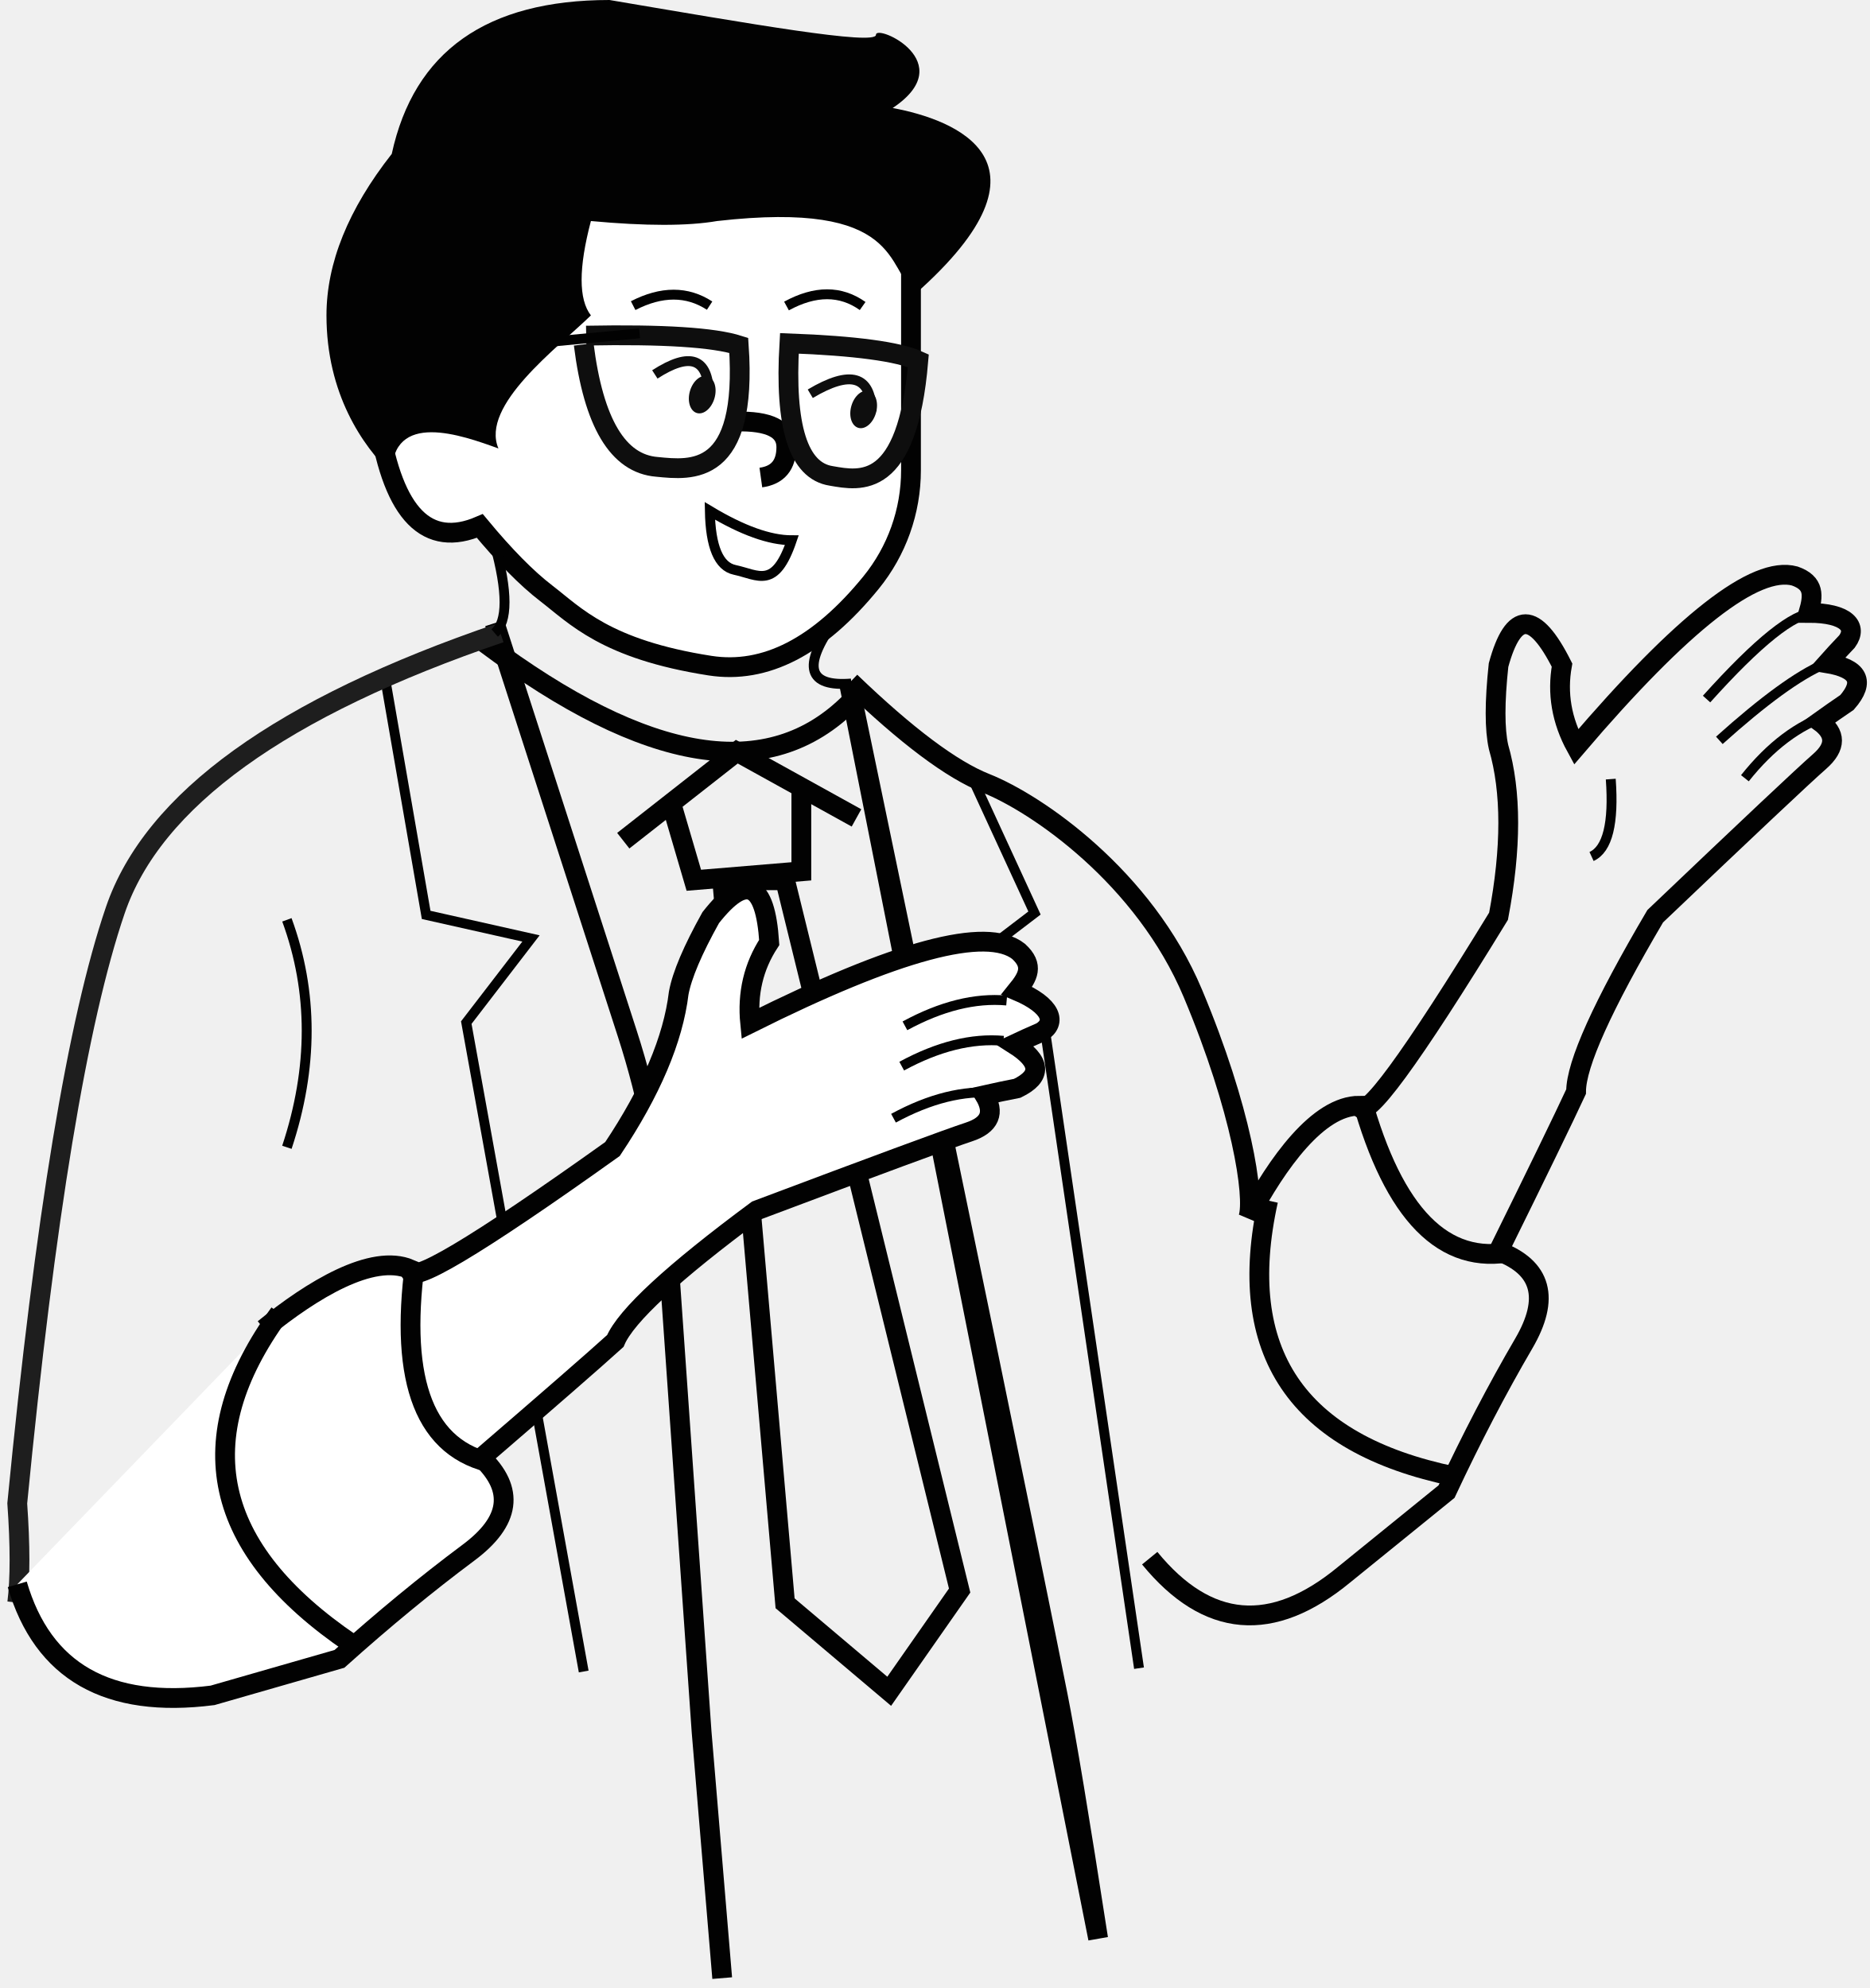
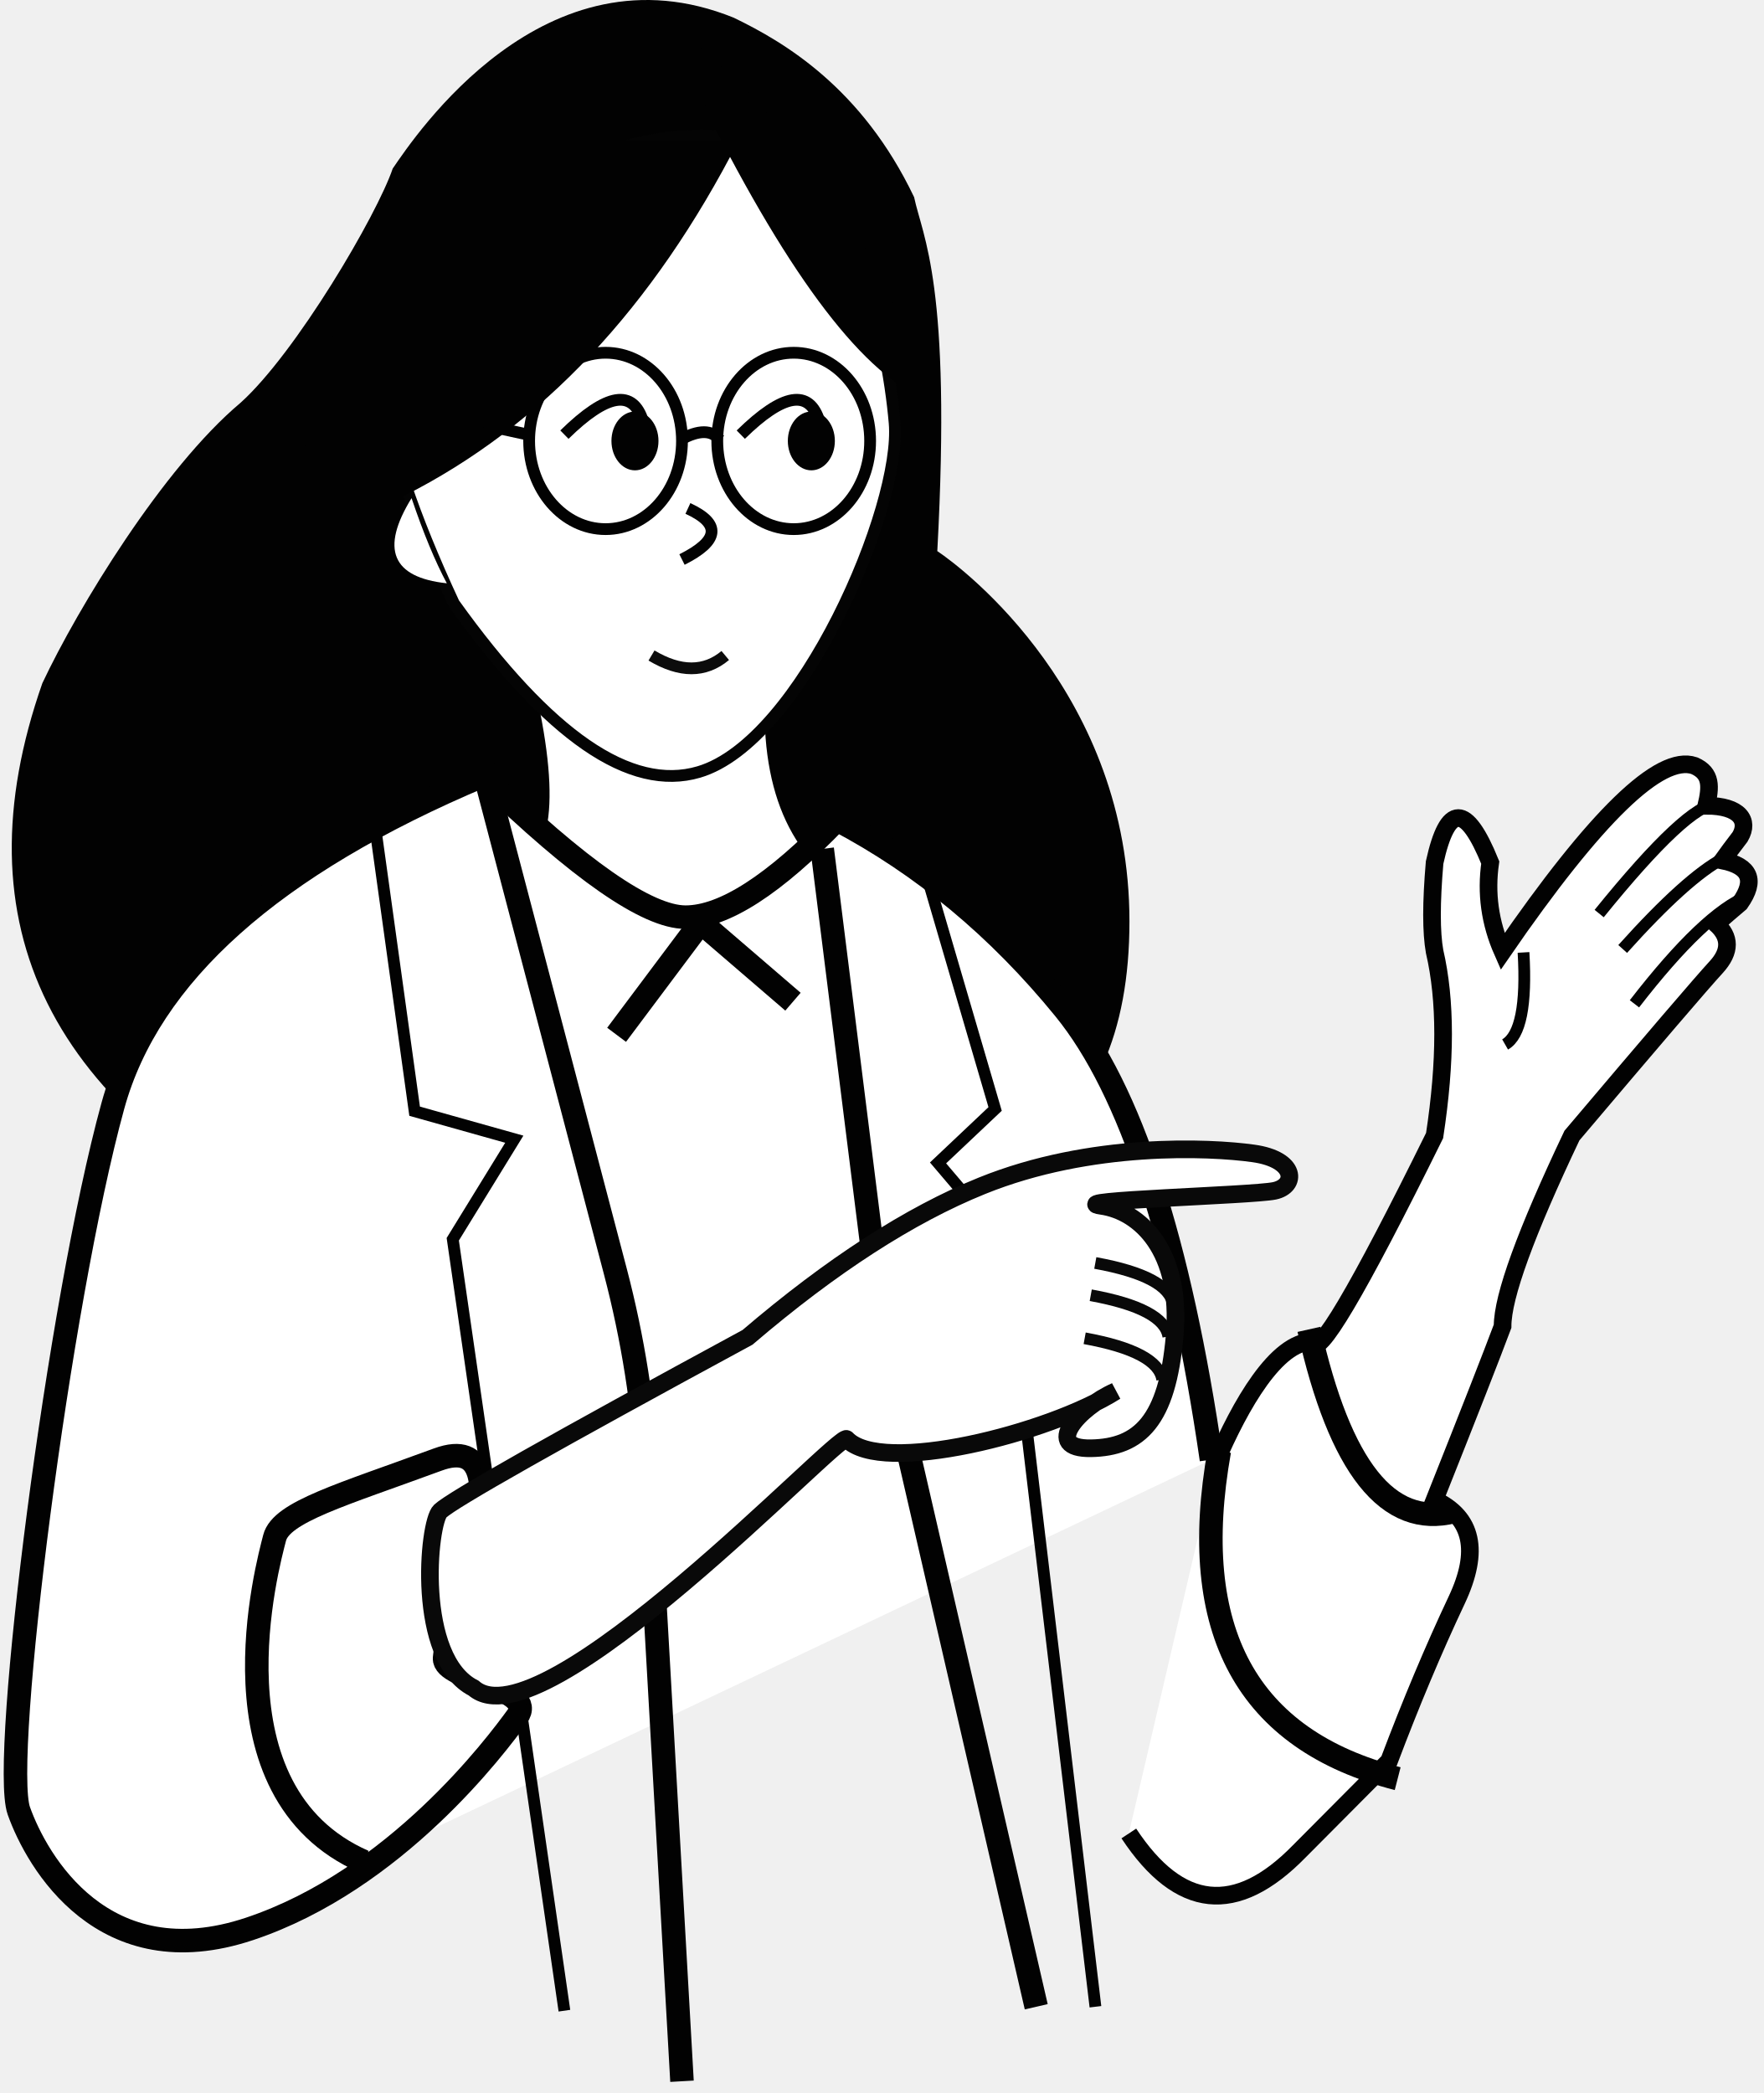
- <svg xmlns="http://www.w3.org/2000/svg" width="189px" height="201px" viewBox="0 0 189 201" version="1.1">
+ <svg xmlns="http://www.w3.org/2000/svg" width="150px" height="178px" viewBox="0 0 150 178" version="1.1">
  <g id="Page-1" stroke="none" stroke-width="1" fill="none" fill-rule="evenodd">
-     <g id="信任博弈5-copy" transform="translate(-475, -85)" fill-rule="nonzero">
-       <g id="分组-10-copy" transform="translate(474, 85)">
-         <g id="分组-5" transform="translate(34, 0)">
-           <path d="M59.083,27.419 L59.083,47.546 C59.083,51.689 57.654,55.705 55.037,58.917 C49.774,65.375 44.349,68.17 38.763,67.3 C28.219,65.658 25.147,62.238 22.206,59.981 C20.245,58.477 18.011,56.209 15.501,53.178 C10.179,55.464 6.782,52.021 5.31,42.847 C3.839,33.674 13.674,22.405 34.815,9.039 L59.083,19.507 L59.083,27.419 Z" id="路径-77" stroke="#020202" stroke-width="2" fill="#FFFFFF" />
-           <path d="M6.598,15.562 C8.854,5.187 16.19,1.0752099e-15 28.607,0 C42.712,2.392 55.545,4.639 55.545,3.516 C55.545,2.392 64.176,6.278 57.233,10.92 C63.511,12.095 74.654,16.289 59.555,29.684 C56.523,27.101 58.229,20.217 39.484,22.348 C36.515,22.861 32.263,22.861 26.729,22.348 C25.477,27.094 25.477,30.274 26.729,31.889 C23.343,35.185 15.531,40.989 17.382,45.343 C13.654,43.986 6.598,41.469 6.598,47.925 C3.644,45.063 6.79626247e-16,39.814 0,31.889 C0,26.605 2.199,21.162 6.598,15.562 Z" id="路径-29" fill="#020202" />
-           <path d="M31,30.902 C33.876,29.421 36.452,29.421 38.728,30.902" id="路径-67" stroke="#020202" />
-           <path d="M46.5,30.94 C49.4,29.357 51.966,29.357 54.197,30.94" id="路径-73" stroke="#020202" />
-           <path d="" id="路径-74" stroke="#979797" />
-           <path d="M41.333,42.621 C44.766,42.528 46.482,43.389 46.482,45.204 C46.482,47.019 45.624,48.045 43.908,48.283" id="路径-75" stroke="#020202" stroke-width="2" />
-           <path d="M38.75,51.654 C42.048,53.633 44.81,54.622 47.035,54.622 C45.334,59.63 43.664,58.133 41.259,57.617 C39.655,57.273 38.819,55.285 38.75,51.654 Z" id="路径-76" stroke="#020202" fill="#FFFFFF" />
-           <path d="M52.958,68.939 C58.648,74.412 63.21,77.829 66.643,79.191 C71.793,81.234 82.639,88.674 87.57,100.425 C92.502,112.175 93.859,121.004 93.181,123.113 C96.095,117.614 100.24,111.794 104.404,111.794 C104.861,113.603 109.551,107.217 118.473,92.637 C119.78,85.752 119.78,80.047 118.473,75.524 C118.074,73.734 118.074,70.975 118.473,67.247 C119.976,61.729 122.115,61.729 124.889,67.247 C124.377,70.099 124.851,72.858 126.311,75.524 C137.069,62.915 144.438,57.154 148.418,58.239 C150.425,58.947 150.309,60.202 149.803,61.965 C153.696,61.965 154.781,63.374 153.696,64.859 C152.891,65.706 152.214,66.437 151.666,67.054 C154.864,67.585 155.541,68.907 153.696,71.021 C152.778,71.644 151.856,72.287 150.93,72.95 C152.605,74.17 152.605,75.516 150.93,76.986 C149.255,78.456 143.715,83.673 134.309,92.637 C128.977,101.697 126.311,107.608 126.311,110.371 C125.094,113 122.481,118.378 118.473,126.506 C122.843,128.153 123.692,131.265 121.019,135.842 C118.346,140.418 115.745,145.408 113.216,150.812 L102.86,159.211 C95.586,165.214 89.037,164.658 83.214,157.543" id="路径-83" stroke="#020202" stroke-width="2" />
-           <path d="M139.5,70.679 C144.709,64.882 148.327,61.984 150.353,61.984" id="路径-84" stroke="#020202" />
-           <path d="M140.792,74.855 C145.278,70.821 148.811,68.252 151.39,67.15" id="路径-85" stroke="#020202" />
-           <path d="M143.375,78.685 C145.971,75.422 148.79,73.299 151.832,72.315" id="路径-86" stroke="#020202" />
-           <path d="M129.816,78.772 C130.139,83.243 129.492,85.852 127.875,86.597" id="路径-87" stroke="#020202" />
-           <path d="M104.625,111.055 C107.881,122.814 112.967,127.979 119.883,126.551" id="路径-88" stroke="#020202" stroke-width="2" />
-           <path d="M95.181,121.386 C91.8,136.678 98.061,145.972 113.965,149.267" id="路径-89" stroke="#020202" stroke-width="2" />
-           <g id="分组-6" transform="translate(42.65499, 40.22538) rotate(16) translate(-42.65499, -40.22538) translate(25.15499, 30.22538)">
-             <ellipse id="椭圆形" fill="#0E0E0E" cx="12.917" cy="10.976" rx="1.292" ry="1.937" />
-             <ellipse id="椭圆形-copy-9" fill="#0E0E0E" cx="29.016" cy="7.917" rx="1.292" ry="1.937" />
-             <path d="M9.09494702e-13,9.391 C3.145,16.753 6.657,20.042 10.536,19.256 C13.957,18.626 19.654,17.73 15.095,5.17 C12.451,5.088 7.419,6.189 9.09494702e-13,8.473" id="路径-11" stroke="#0E0E0E" stroke-width="2" />
-             <path d="M28.464,15.125 C31.352,14.505 36.162,13.627 32.258,1.028 C30.024,0.937 25.776,2.022 19.516,4.285 C22.206,12.285 25.189,15.898 28.464,15.125 Z" id="路径-11-copy" stroke="#0E0E0E" stroke-width="2" transform="translate(26.62, 8.124703) rotate(6) translate(-26.62, -8.124703) " />
-             <path d="M7.75,10.331 C10.544,7.135 12.475,7.258 13.544,10.702" id="路径-13" stroke="#0E0E0E" />
-             <path d="M23.391,7.88 C26.628,4.437 28.78,4.437 29.849,7.88" id="路径-13-copy" stroke="#0E0E0E" />
+     <g id="公地悲剧2" transform="translate(-467, -85)" fill-rule="nonzero">
+       <g id="分组" transform="translate(468, 85)">
+         <path d="M26.026,105.285 C3.19,94.422 -4.619,78.695 2.602,58.104 C5.631,51.663 12.877,39.775 19.452,34.258 C24.17,30.021 31.064,18.273 32.397,14.337 C34.294,11.564 45.314,-5.007 61.397,1.504 C65.666,3.565 72.295,7.446 76.741,16.77 C77.454,20.155 79.944,24.129 78.712,46.869 C81.06,48.436 95.053,59.131 95.053,78.355 C95.053,97.58 82.851,104.381 60.827,102.745 C46.145,101.654 34.545,102.501 26.026,105.285 Z" id="路径-102" fill="#020202" />
+         <path d="M43,52.768 C46.329,64.259 46.623,71.158 43.88,73.466 C41.138,75.774 49.688,79.25 69.531,83.893 L68.912,74.1 C64.405,69.845 63.012,62.734 64.735,52.768 C66.457,42.802 59.212,42.802 43,52.768 Z" id="路径-119" fill="#FFFFFF" />
+         <path d="M37.6,51.317 C45.674,62.589 52.618,67.368 58.43,65.654 C67.149,63.084 75.696,43.061 75.083,35.974 C74.47,28.886 71.297,12.311 60.19,11.578 C49.083,10.844 40.814,18.256 34,23.571 C29.457,27.114 30.657,36.363 37.6,51.317 Z" id="路径-107" stroke="#040404" fill="#FFFFFF" />
+         <path d="M61.833,11.92 C54.531,26.191 45.048,36.272 33.385,42.163 C21.721,48.054 22.019,37.973 34.277,11.92 L61.833,11.92 Z" id="路径-108" fill="#020202" />
+         <g id="裁判-copy-2" transform="translate(0, 47)">
+           <g id="分组-10-copy-4">
+             <g id="分组-5">
+               <path d="" id="路径-74" stroke="#979797" />
+               <path d="M102.028,77.13 C99.313,58.472 95.147,45.696 89.53,38.802 C83.913,31.908 77.459,26.544 70.168,22.709 C64.848,28.236 60.559,31 57.303,31 C54.046,31 48.288,26.995 40.028,18.984 C22.152,26.526 11.677,35.875 8.603,47.03 C3.992,63.762 -0.935,102.678 0.601,107 C2.137,111.322 7.791,121.191 20.215,117.045 C32.64,112.899 41.208,101.428 42.973,99 C44.738,96.572 37.181,95.915 36.821,94.196 C36.462,92.476 44.374,74.126 36.224,77.13 C28.074,80.133 22.921,81.577 22.354,83.789 C21.787,86 16.44,105.396 29.944,111.322" id="路径-79" stroke="#020202" stroke-width="2" fill="#FFFFFF" />
+               <path d="M102.351,77.443 C104.5,72.414 107.557,67.092 110.628,67.092 C110.966,68.746 114.425,62.907 121.005,49.574 C121.969,43.277 121.969,38.061 121.005,33.924 C120.711,32.288 120.711,29.765 121.005,26.355 C122.114,21.309 123.691,21.309 125.737,26.355 C125.36,28.964 125.709,31.487 126.786,33.924 C134.72,22.394 140.155,17.125 143.091,18.118 C144.571,18.765 144.486,19.913 144.113,21.525 C146.984,21.525 147.784,22.814 146.984,24.172 C146.39,24.946 145.891,25.615 145.487,26.179 C147.845,26.664 148.344,27.874 146.984,29.807 C146.307,30.376 145.627,30.964 144.944,31.571 C146.18,32.686 146.18,33.917 144.944,35.261 C143.709,36.605 139.622,41.376 132.685,49.574 C128.752,57.858 126.786,63.264 126.786,65.791 C125.889,68.195 123.962,73.113 121.005,80.546 C124.229,82.052 124.855,84.898 122.883,89.083 C120.911,93.268 118.993,97.831 117.128,102.773 L109.49,110.453 C104.125,115.943 99.295,115.434 95,108.928" id="路径-83" stroke="#020202" stroke-width="1.5" fill="#FFFFFF" />
+               <path d="M135,30.694 C140.031,24.479 143.364,21.371 145,21.371" id="路径-84" stroke="#020202" />
+               <path d="M137,33.706 C140.623,29.671 143.476,27.103 145.558,26" id="路径-85" stroke="#020202" />
+               <path d="M138,38.37 C141.965,33.245 145.176,30.192 147.632,29.208" id="路径-86" stroke="#020202" />
+               <path d="M128.567,34 C128.828,38.472 128.306,41.08 127,41.826" id="路径-87" stroke="#020202" />
+               <path d="M110.323,66.055 C112.952,77.814 117.059,82.979 122.643,81.551" id="路径-88" stroke="#020202" stroke-width="2" />
+               <path d="M102.697,76.386 C99.967,91.678 105.022,100.972 117.864,104.267" id="路径-89" stroke="#020202" stroke-width="2" />
+             </g>
+             <polyline id="路径-96" stroke="#020202" points="31 24 34.261 47.503 42.738 49.884 37.505 58.393 47 124" />
+             <polyline id="路径-96-copy" stroke="#020202" transform="translate(85.06232, 75.81327) scale(-1, 1) rotate(19) translate(-85.06232, -75.81327) " points="76.194 28.257 77.139 48.399 83.222 51.156 80.052 59.26 93.93 123.369" />
+             <path d="M40,18 L51.328,61.116 C52.821,66.8 53.741,72.619 54.074,78.487 L57,130" id="路径-98" stroke="#020202" stroke-width="2" />
+             <path d="M63.782,26.433 L76.904,62.775 C77.919,65.586 78.79,68.447 79.514,71.346 L92.267,122.431" id="路径-98-copy" stroke="#020202" stroke-width="2" transform="translate(78.02457, 74.43206) scale(-1, 1) rotate(27) translate(-78.02457, -74.43206) " />
+             <polyline id="路径-104" stroke="#020202" stroke-width="2" points="51.438 41.006 58.598 31.446 66.438 38.19" />
          </g>
-           <path d="M20.667,34.741 L31.648,33.7" id="路径-92" stroke="#020202" />
+           <g id="分组-8" transform="translate(31, 30)" stroke="#090909">
+             <path d="M29.806,40.2 C33.99,31.795 38.432,25.242 43.129,20.54 C50.175,13.489 59.663,9.97 63.29,8.995 C66.917,8.019 67.8,10.108 66.178,11.229 C64.556,12.35 49.922,19.013 53.127,18.152 C56.331,17.29 60.935,18.972 63.188,25.88 C65.44,32.787 64.159,35.792 60.378,37.473 C56.596,39.153 58.001,34.759 60.411,32.194 C56.623,37.668 44.899,46.598 40.943,44.869 C40.134,44.516 27.41,79.176 20.016,76.761 C14.476,76.372 10.944,65.308 11.525,64.012 C12.119,62.687 18.212,54.75 29.806,40.2 Z" id="路径-24" stroke-width="1.5" fill="#FFFFFF" transform="translate(39.21037, 42.812) rotate(23) translate(-39.21037, -42.812) " />
+             <path d="M60.937,30.886 C65.164,31.058 67.505,31.913 67.963,33.452" id="路径-81" transform="translate(64.44991, 32.16901) rotate(8) translate(-64.44991, -32.16901) " />
+             <path d="M60.549,33.631 C64.775,33.802 67.117,34.657 67.575,36.197" id="路径-81-copy" transform="translate(64.06186, 34.91377) rotate(8) translate(-64.06186, -34.91377) " />
+             <path d="M60.032,37.291 C64.258,37.462 66.6,38.317 67.057,39.856" id="路径-81-copy-2" transform="translate(63.54447, 38.57346) rotate(8) translate(-63.54447, -38.57346) " />
+           </g>
        </g>
-         <polyline id="路径-96" stroke="#020202" points="40 69 44.076 92.503 54.672 94.884 48.132 103.393 60 169" />
-         <polyline id="路径-96-copy" stroke="#020202" transform="translate(108.5063, 123.6845) scale(-1, 1) rotate(19) translate(-108.5063, -123.6845) " points="102.514 78.672 101.072 93.065 108.25 95.446 103.809 103.987 115.94 168.697" />
-         <path d="M51,63 L64.4,104.485 C66.591,111.269 67.95,118.293 68.447,125.404 L71.915,175.075 L74,200" id="路径-98" stroke="#020202" stroke-width="2" />
-         <path d="M86.873,69.364 C98.117,123.382 105.131,157.406 107.917,171.434 C108.768,175.722 110.129,183.91 112,196 L86.873,69.364 Z" id="路径-99" stroke="#020202" stroke-width="2" />
-         <path d="M50,65 C66.428,77.3 78.761,79.285 87,70.954" id="路径-103" stroke="#020202" stroke-width="2" />
-         <polyline id="路径-104" stroke="#020202" stroke-width="2" points="64 85 75.476 76 87.574 82.696" />
-         <polyline id="路径-105" stroke="#020202" stroke-width="2" points="69 81.729 71.132 89 82 88.097 82 79.838" />
-         <polygon id="路径-106" stroke="#020202" stroke-width="2" points="74 89 80.357 162.103 90.881 171 98 160.814 80.357 89" />
-         <path d="M51.571,63.984 C29.433,71.526 16.46,80.875 12.654,92.03 C8.847,103.185 5.544,123.175 2.744,152 C3.047,156.273 3.047,159.622 2.744,162.045" id="路径-79" stroke="#1E1E1E" stroke-width="2" />
-         <path d="M26,138 L16,150" id="路径-78" stroke="#020202" stroke-width="2" />
-         <path d="M30,93 C32.667,100.285 32.667,107.951 30,116" id="路径-80" stroke="#020202" />
-         <path d="M51,55 C52.333,59.848 52.333,62.848 51,64" id="路径-90" stroke="#020202" />
-         <path d="M86.222,63.227 C81.911,66.665 81.913,68.816 86.228,69.68" id="路径-91" stroke="#020202" transform="translate(84.60906, 66.45329) rotate(-16) translate(-84.60906, -66.45329) " />
-         <g id="分组-9" transform="translate(55.04302, 132.321) rotate(23) translate(-55.04302, -132.321) translate(17.54302, 79.821)" stroke="#020202">
-           <path d="M13.112,65.07 C16.029,59.565 20.179,53.74 24.348,53.74 C24.805,55.551 29.5,49.158 38.433,34.563 C39.741,27.67 39.741,21.96 38.433,17.432 C38.033,15.64 38.033,12.878 38.433,9.146 C39.937,3.622 42.078,3.622 44.856,9.146 C44.343,12.002 44.818,14.764 46.279,17.432 C57.049,4.81 64.426,-0.958 68.41,0.129 C70.419,0.838 70.304,2.094 69.798,3.858 C73.695,3.858 74.78,5.269 73.695,6.756 C72.888,7.603 72.211,8.336 71.662,8.953 C74.864,9.484 75.541,10.808 73.695,12.925 C72.775,13.548 71.852,14.191 70.926,14.855 C72.603,16.077 72.603,17.423 70.926,18.895 C69.249,20.367 63.702,25.589 54.286,34.563 C48.948,43.632 46.279,49.549 46.279,52.315 C45.061,54.947 42.445,60.331 38.433,68.467 C42.808,70.116 43.657,73.231 40.981,77.812 C38.305,82.393 35.701,87.389 33.169,92.798 L22.802,101.206 C13.595,106.582 6.077,105.709 0.247,98.586" id="路径-83-copy" stroke-width="2" fill="#FFFFFF" />
-           <path d="M63.362,20.596 C65.961,17.33 68.783,15.204 71.829,14.22" id="路径-86-copy" />
-           <path d="M62.069,15.425 C64.668,12.159 67.49,10.033 70.536,9.049" id="路径-86-copy-2" />
-           <path d="M60.776,11.547 C63.375,8.281 66.197,6.155 69.242,5.171" id="路径-86-copy-3" />
-           <path d="M24.569,53 C27.829,64.771 32.92,69.942 39.844,68.512" id="路径-88-copy" stroke-width="2" />
-           <path d="M13.935,63 C10.379,78.308 16.965,87.612 33.695,90.91" id="路径-89-copy" stroke-width="2" />
-         </g>
+         <ellipse id="椭圆形" fill="#020202" cx="53" cy="37.5" rx="2" ry="2.5" />
+         <ellipse id="椭圆形-copy" fill="#020202" cx="68" cy="37.5" rx="2" ry="2.5" />
+         <ellipse id="椭圆形" stroke="#020202" cx="50.5" cy="37.5" rx="6.5" ry="7.5" />
+         <ellipse id="椭圆形-copy-3" stroke="#020202" cx="66.5" cy="37.5" rx="6.5" ry="7.5" />
+         <path d="M47,36.964 C50.613,33.422 52.844,33.055 53.693,35.862" id="路径-110" stroke="#020202" />
+         <path d="M62,36.964 C65.613,33.422 67.844,33.055 68.693,35.862" id="路径-110-copy" stroke="#020202" />
+         <path d="" id="路径-112" stroke="#979797" />
+         <path d="M59,9.307 C66.286,23.832 72.608,32.081 77.965,34.054 C74.81,22.686 68.298,12.632 58.43,3.895 L59,9.307 Z" id="路径-109" fill="#020202" />
+         <path d="M57.503,43.241 C60.345,44.545 60.177,45.993 57,47.585" id="路径-120" stroke="#020202" />
+         <path d="M54.407,55.747 C56.847,57.203 58.938,57.203 60.679,55.747" id="路径-121" stroke="#0C0C0C" />
+         <path d="M34,42.365 C31.333,46.692 32.333,49.106 37,49.607 C36,47.736 35,45.323 34,42.365 Z" id="路径-111" fill="#FFFFFF" />
+         <path d="M56.886,37.386 C58.422,36.544 59.524,36.544 60.19,37.386" id="路径-122" stroke="#020202" />
+         <path d="M40.179,36.151 L44,36.983" id="路径-123" stroke="#020202" />
      </g>
    </g>
  </g>
</svg>
